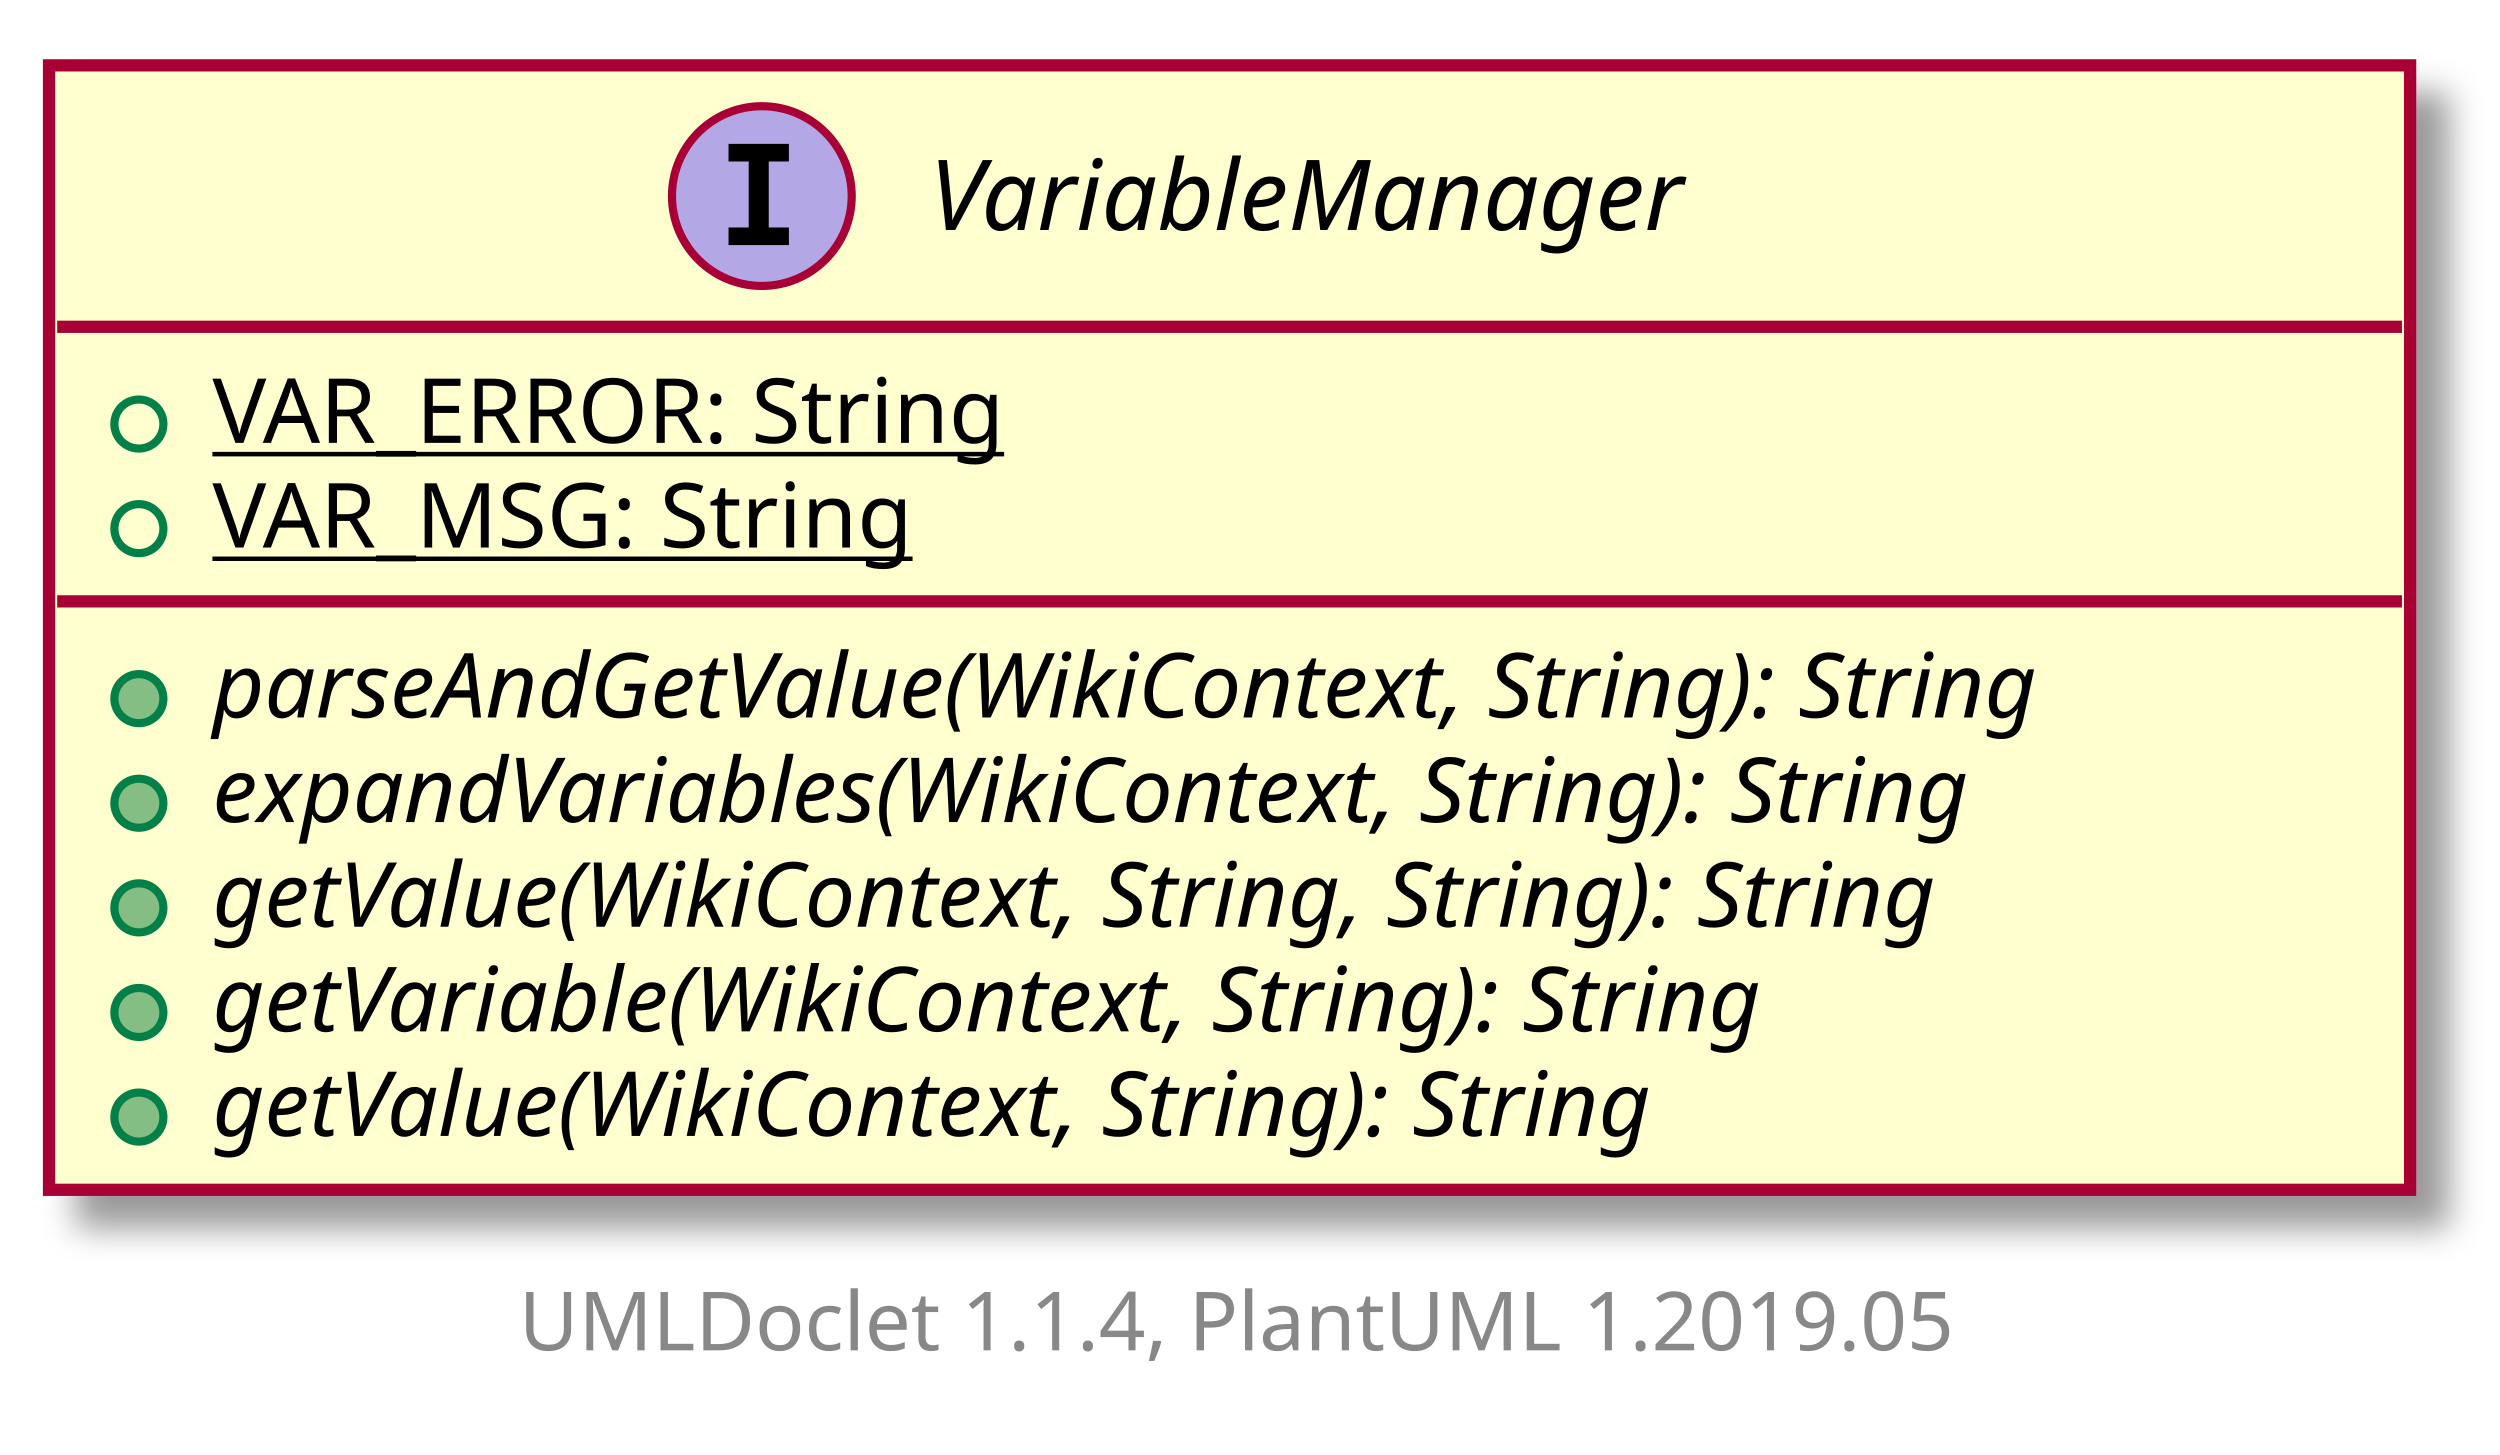
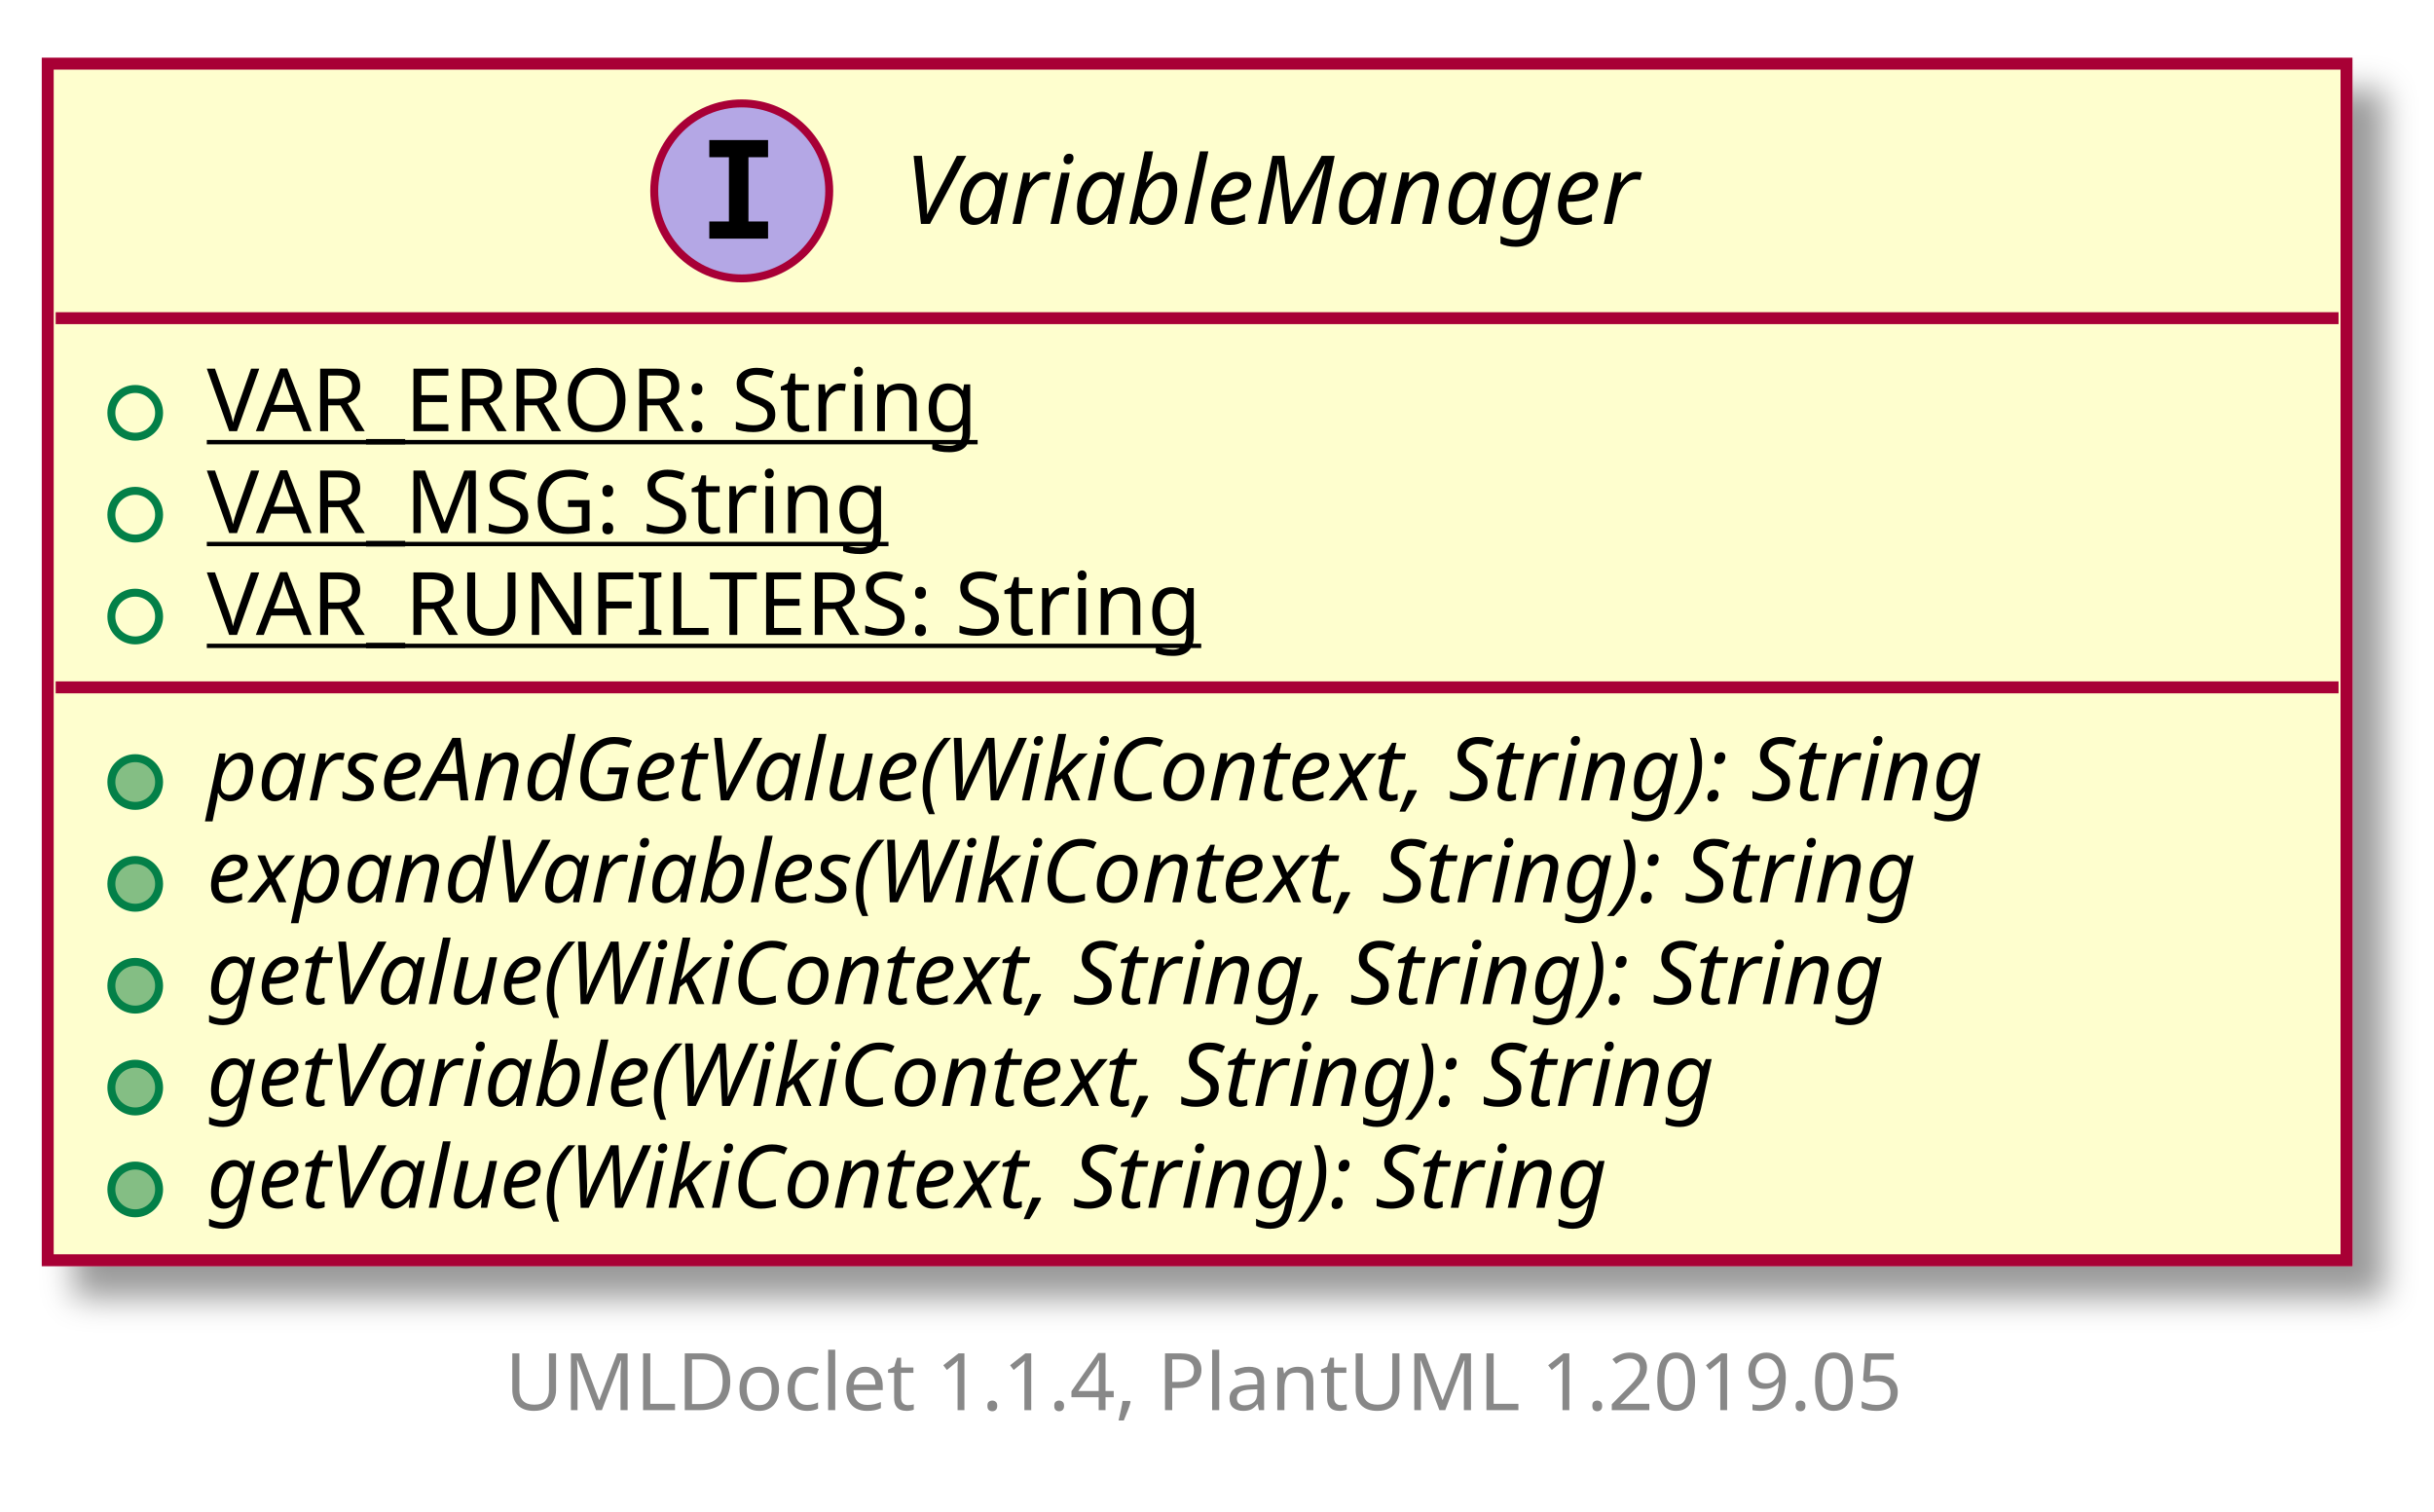
- <svg xmlns="http://www.w3.org/2000/svg" xmlns:xlink="http://www.w3.org/1999/xlink" contentScriptType="application/ecmascript" contentStyleType="text/css" height="178px" preserveAspectRatio="none" style="width:306px;height:178px;" version="1.1" viewBox="0 0 306 178" width="306px" zoomAndPan="magnify">
+ <svg xmlns="http://www.w3.org/2000/svg" xmlns:xlink="http://www.w3.org/1999/xlink" contentScriptType="application/ecmascript" contentStyleType="text/css" height="190px" preserveAspectRatio="none" style="width:306px;height:190px;" version="1.1" viewBox="0 0 306 190" width="306px" zoomAndPan="magnify">
  <defs>
-     <filter height="300%" id="fezl2on6s6wby" width="300%" x="-1" y="-1">
+     <filter height="300%" id="f1bmuygvt9edrd" width="300%" x="-1" y="-1">
      <feGaussianBlur result="blurOut" stdDeviation="2.0" />
      <feColorMatrix in="blurOut" result="blurOut2" type="matrix" values="0 0 0 0 0 0 0 0 0 0 0 0 0 0 0 0 0 0 .4 0" />
      <feOffset dx="4.0" dy="4.0" in="blurOut2" result="blurOut3" />
      <feBlend in="SourceGraphic" in2="blurOut3" mode="normal" />
    </filter>
  </defs>
  <g>
    <a href="VariableManager.html" target="_top" xlink:actuate="onRequest" xlink:show="new" xlink:title="VariableManager.html" xlink:type="simple">
-       <rect fill="#FEFECE" filter="url(#fezl2on6s6wby)" height="137.633" id="VariableManager" style="stroke: #A80036; stroke-width: 1.5;" width="289" x="6" y="8" />
+       <rect fill="#FEFECE" filter="url(#f1bmuygvt9edrd)" height="150.438" id="VariableManager" style="stroke: #A80036; stroke-width: 1.5;" width="289" x="6" y="8" />
      <ellipse cx="93.25" cy="24" fill="#B4A7E5" rx="11" ry="11" style="stroke: #A80036; stroke-width: 1.0;" />
      <path d="M89.172,19.766 L89.172,17.609 L96.562,17.609 L96.562,19.766 L94.094,19.766 L94.094,27.844 L96.562,27.844 L96.562,30 L89.172,30 L89.172,27.844 L91.641,27.844 L91.641,19.766 L89.172,19.766 Z " />
      <text fill="#000000" font-family="sans-serif" font-size="12" font-style="italic" lengthAdjust="spacingAndGlyphs" textLength="106" x="113.75" y="28.154">VariableManager</text>
      <line style="stroke: #A80036; stroke-width: 1.5;" x1="7" x2="294" y1="40" y2="40" />
      <ellipse cx="17" cy="51.902" fill="none" rx="3" ry="3" style="stroke: #038048; stroke-width: 1.0;" />
      <text fill="#000000" font-family="sans-serif" font-size="11" lengthAdjust="spacingAndGlyphs" text-decoration="underline" textLength="106" x="26" y="54.21">VAR_ERROR: String</text>
      <ellipse cx="17" cy="64.707" fill="none" rx="3" ry="3" style="stroke: #038048; stroke-width: 1.0;" />
      <text fill="#000000" font-family="sans-serif" font-size="11" lengthAdjust="spacingAndGlyphs" text-decoration="underline" textLength="95" x="26" y="67.015">VAR_MSG: String</text>
-       <line style="stroke: #A80036; stroke-width: 1.5;" x1="7" x2="294" y1="73.609" y2="73.609" />
-       <ellipse cx="17" cy="85.512" fill="#84BE84" rx="3" ry="3" style="stroke: #038048; stroke-width: 1.0;" />
-       <text fill="#000000" font-family="sans-serif" font-size="11" font-style="italic" lengthAdjust="spacingAndGlyphs" textLength="263" x="26" y="87.82">parseAndGetValue(WikiContext, String): String</text>
+       <ellipse cx="17" cy="77.512" fill="none" rx="3" ry="3" style="stroke: #038048; stroke-width: 1.0;" />
+       <text fill="#000000" font-family="sans-serif" font-size="11" lengthAdjust="spacingAndGlyphs" text-decoration="underline" textLength="136" x="26" y="79.82">VAR_RUNFILTERS: String</text>
+       <line style="stroke: #A80036; stroke-width: 1.5;" x1="7" x2="294" y1="86.414" y2="86.414" />
      <ellipse cx="17" cy="98.316" fill="#84BE84" rx="3" ry="3" style="stroke: #038048; stroke-width: 1.0;" />
-       <text fill="#000000" font-family="sans-serif" font-size="11" font-style="italic" lengthAdjust="spacingAndGlyphs" textLength="252" x="26" y="100.624">expandVariables(WikiContext, String): String</text>
+       <text fill="#000000" font-family="sans-serif" font-size="11" font-style="italic" lengthAdjust="spacingAndGlyphs" textLength="263" x="26" y="100.624">parseAndGetValue(WikiContext, String): String</text>
      <ellipse cx="17" cy="111.121" fill="#84BE84" rx="3" ry="3" style="stroke: #038048; stroke-width: 1.0;" />
-       <text fill="#000000" font-family="sans-serif" font-size="11" font-style="italic" lengthAdjust="spacingAndGlyphs" textLength="248" x="26" y="113.429">getValue(WikiContext, String, String): String</text>
+       <text fill="#000000" font-family="sans-serif" font-size="11" font-style="italic" lengthAdjust="spacingAndGlyphs" textLength="252" x="26" y="113.429">expandVariables(WikiContext, String): String</text>
      <ellipse cx="17" cy="123.926" fill="#84BE84" rx="3" ry="3" style="stroke: #038048; stroke-width: 1.0;" />
-       <text fill="#000000" font-family="sans-serif" font-size="11" font-style="italic" lengthAdjust="spacingAndGlyphs" textLength="222" x="26" y="126.234">getVariable(WikiContext, String): String</text>
+       <text fill="#000000" font-family="sans-serif" font-size="11" font-style="italic" lengthAdjust="spacingAndGlyphs" textLength="248" x="26" y="126.234">getValue(WikiContext, String, String): String</text>
      <ellipse cx="17" cy="136.731" fill="#84BE84" rx="3" ry="3" style="stroke: #038048; stroke-width: 1.0;" />
-       <text fill="#000000" font-family="sans-serif" font-size="11" font-style="italic" lengthAdjust="spacingAndGlyphs" textLength="207" x="26" y="139.039">getValue(WikiContext, String): String</text>
+       <text fill="#000000" font-family="sans-serif" font-size="11" font-style="italic" lengthAdjust="spacingAndGlyphs" textLength="222" x="26" y="139.039">getVariable(WikiContext, String): String</text>
+       <ellipse cx="17" cy="149.535" fill="#84BE84" rx="3" ry="3" style="stroke: #038048; stroke-width: 1.0;" />
+       <text fill="#000000" font-family="sans-serif" font-size="11" font-style="italic" lengthAdjust="spacingAndGlyphs" textLength="207" x="26" y="151.843">getValue(WikiContext, String): String</text>
    </a>
-     <text fill="#888888" font-family="sans-serif" font-size="10" lengthAdjust="spacingAndGlyphs" textLength="186" x="63.5" y="165.282">UMLDoclet 1.1.4, PlantUML 1.2019.05</text>
+     <text fill="#888888" font-family="sans-serif" font-size="10" lengthAdjust="spacingAndGlyphs" textLength="186" x="63.5" y="177.282">UMLDoclet 1.1.4, PlantUML 1.2019.05</text>
  </g>
</svg>
